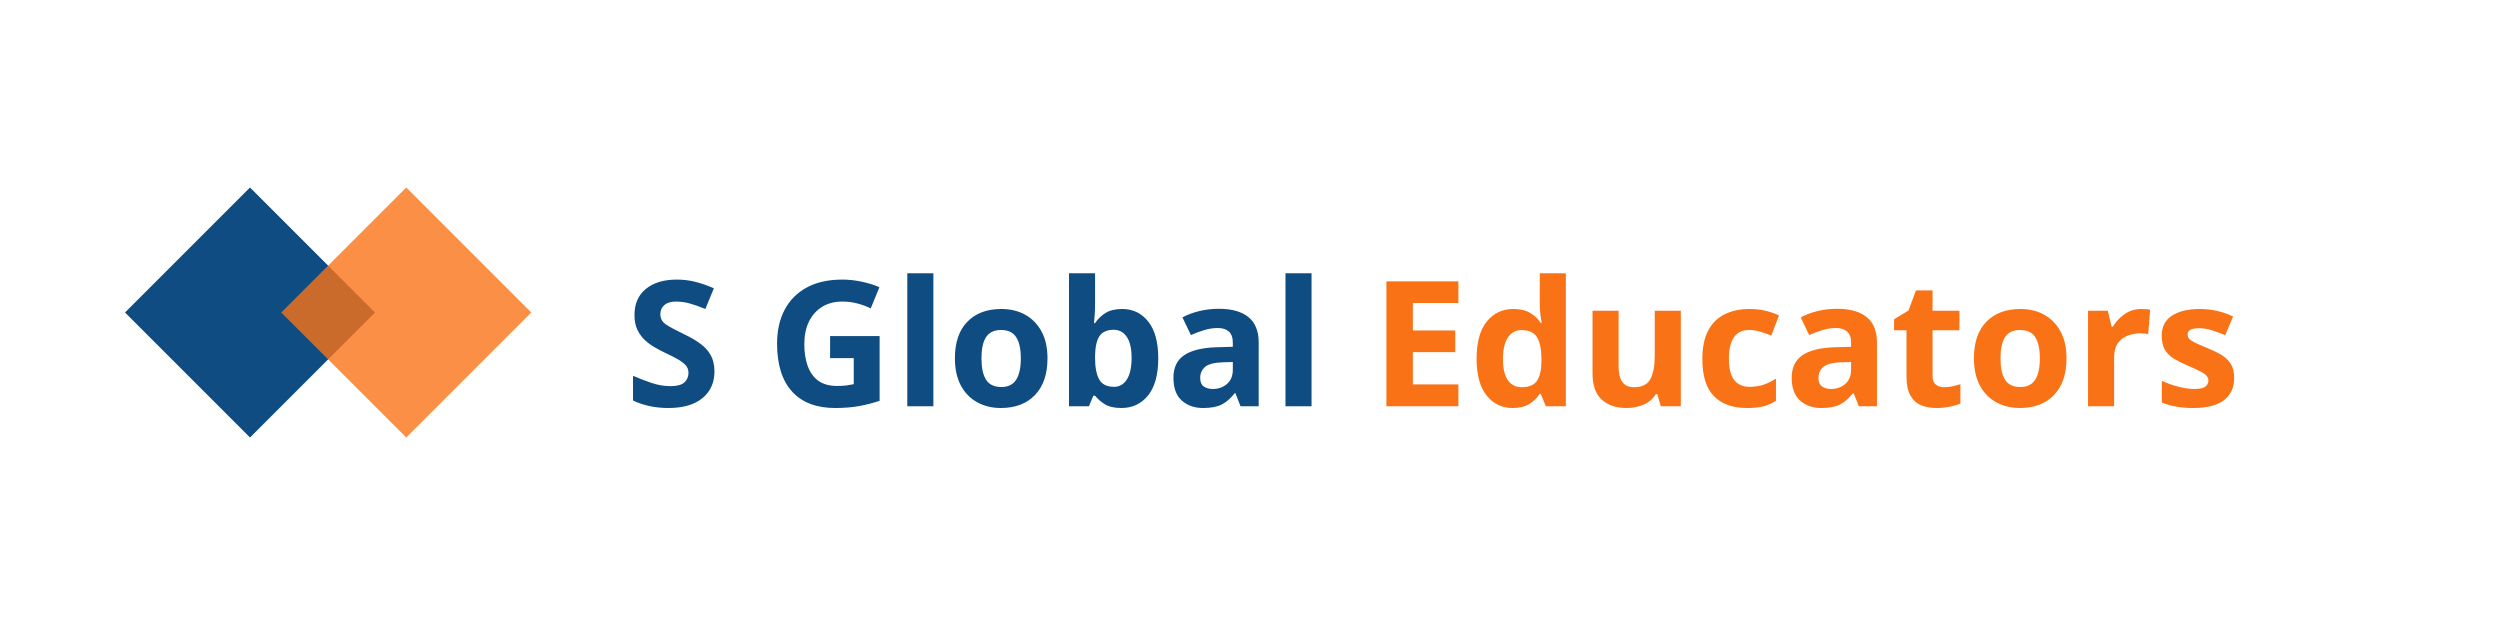
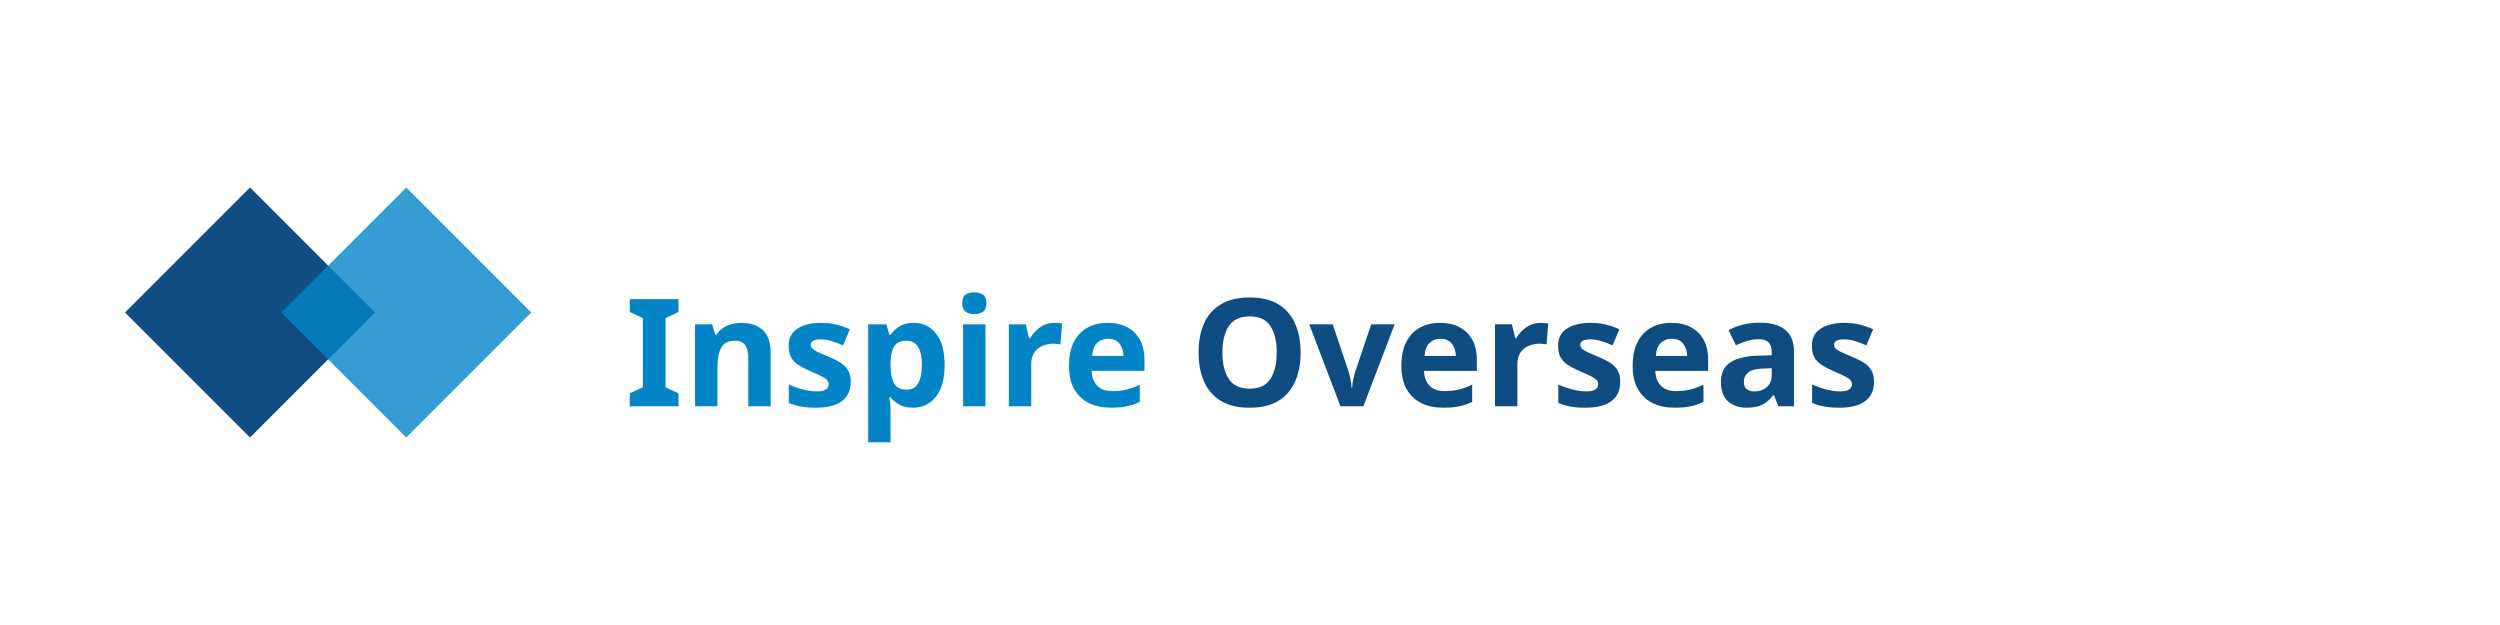
<svg xmlns="http://www.w3.org/2000/svg" viewBox="0 0 400 100">
  <defs>
    <linearGradient id="logoGrad" x1="0%" y1="0%" x2="100%" y2="0%">
      <stop offset="0%" style="stop-color:#0f4c81;stop-opacity:1" />
-       <stop offset="100%" style="stop-color:#f97316;stop-opacity:1" />
+       <stop offset="100%" style="stop-color:#0284c7;stop-opacity:1" />
    </linearGradient>
  </defs>
  <path d="M20,50 L40,30 L60,50 L40,70 Z" fill="#0f4c81" />
-   <path d="M45,50 L65,30 L85,50 L65,70 Z" fill="#f97316" opacity="0.8" />
-   <text x="100" y="65" font-family="sans-serif" font-weight="bold" font-size="28" fill="#0f4c81">S Global <tspan fill="#f97316">Educators</tspan>
+   <path d="M45,50 L65,30 L85,50 L65,70 Z" fill="#0284c7" opacity="0.8" />
+   <text x="100" y="65" font-family="sans-serif" font-weight="bold" font-size="24" fill="#0284c7">Inspire <tspan fill="#0f4c81">Overseas</tspan>
  </text>
</svg>
